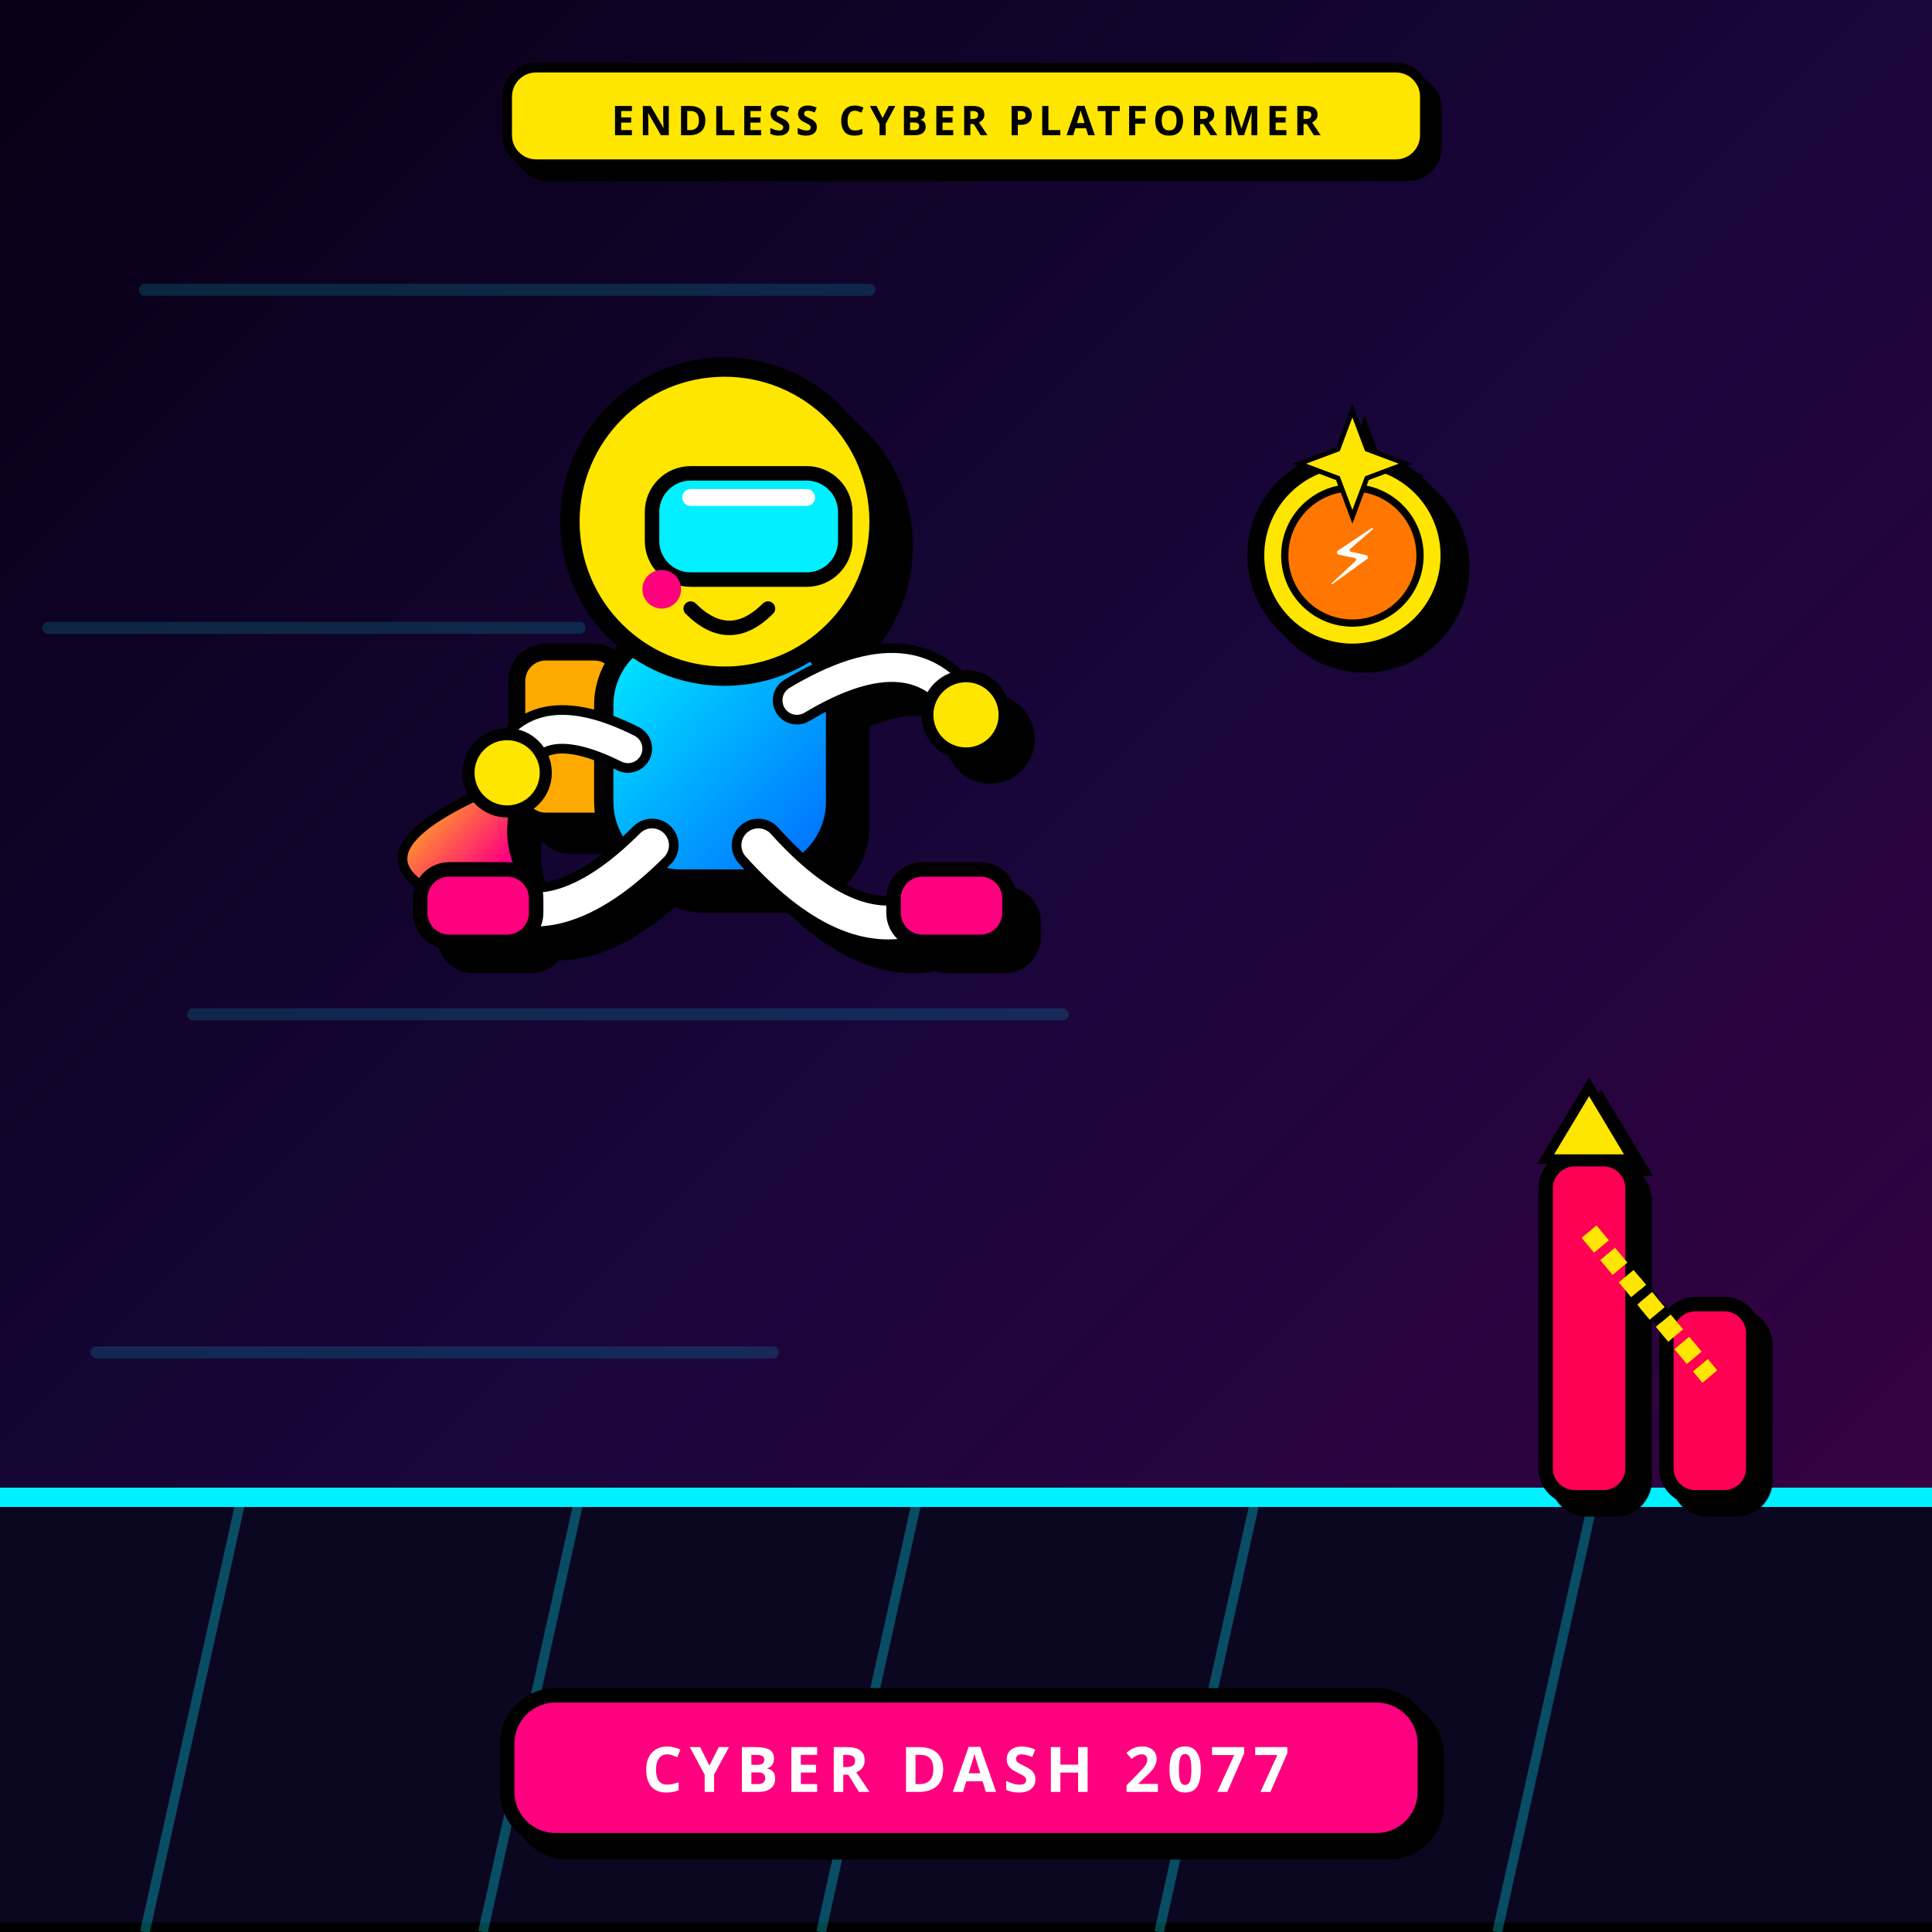
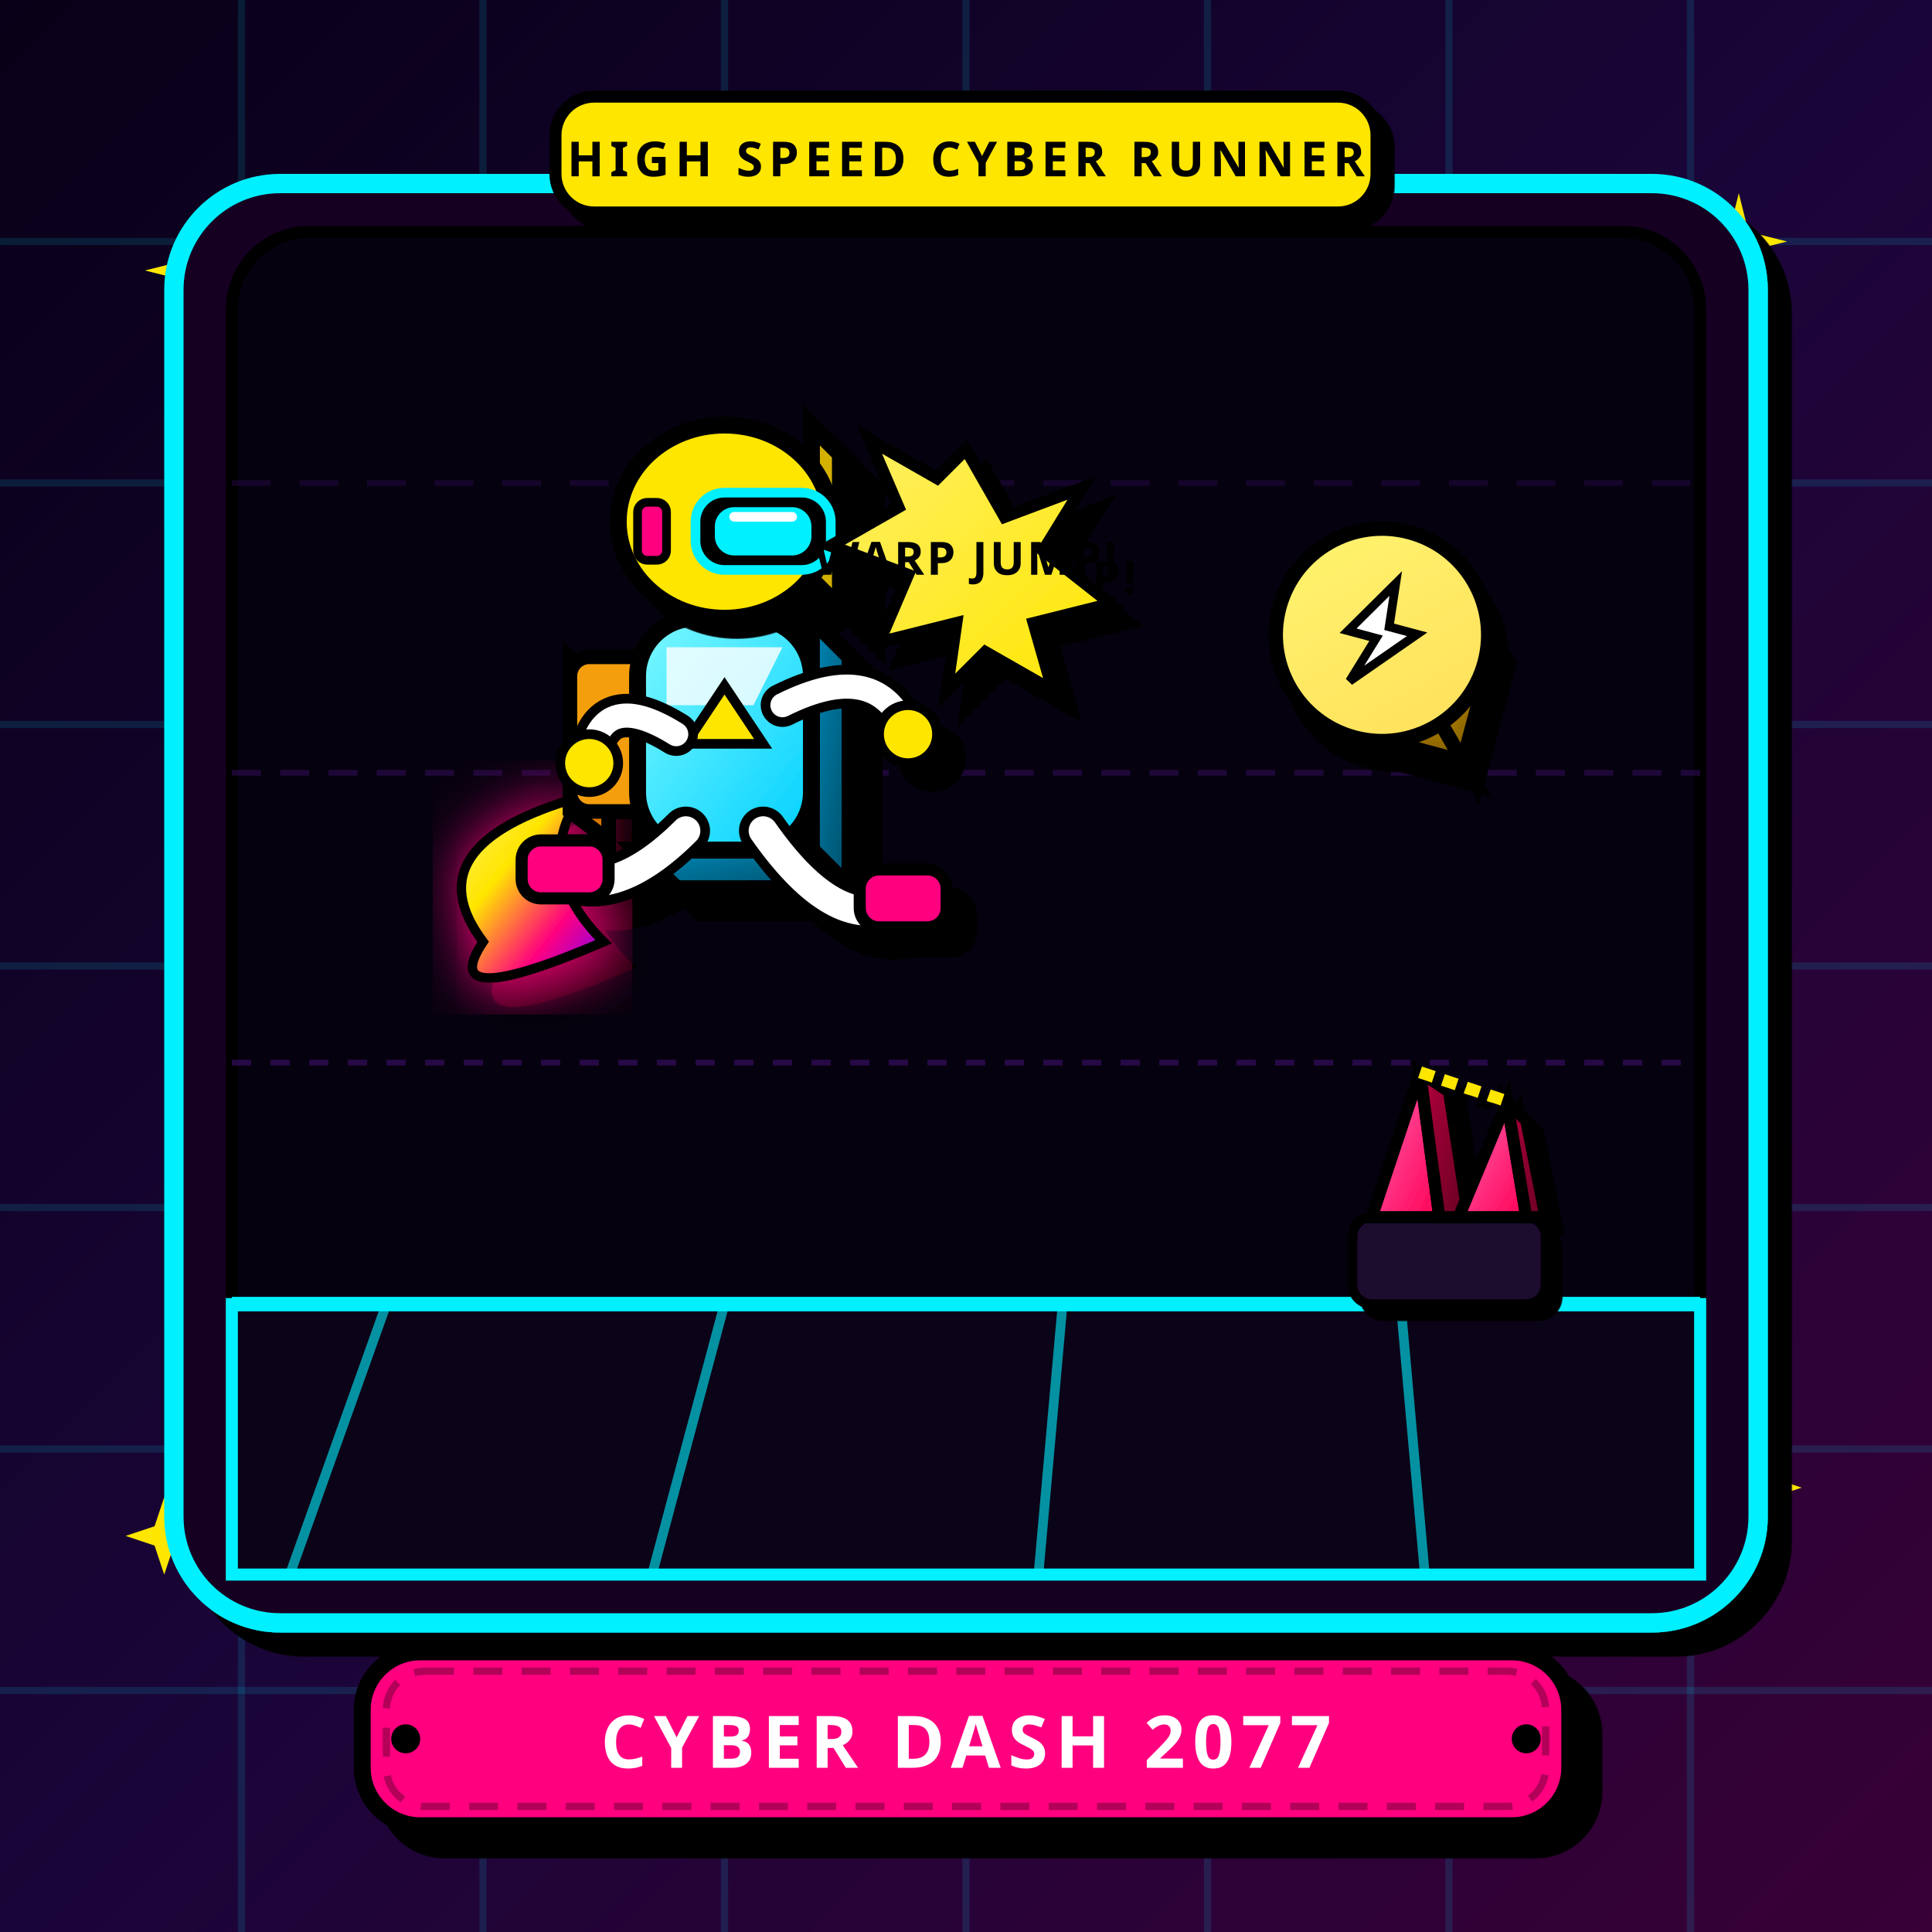
<svg xmlns="http://www.w3.org/2000/svg" viewBox="0 0 400 400" width="100%" height="100%">
  <defs>
    <linearGradient id="dashBgDark" x1="0%" y1="0%" x2="100%" y2="100%">
-       <stop offset="0%" stop-color="#070014" />
-       <stop offset="50%" stop-color="#19063B" />
-       <stop offset="100%" stop-color="#3D0043" />
+       <stop offset="0%" stop-color="#080017" />
+       <stop offset="50%" stop-color="#1A0538" />
+       <stop offset="100%" stop-color="#380036" />
    </linearGradient>
    <linearGradient id="dashBgLight" x1="0%" y1="0%" x2="100%" y2="100%">
      <stop offset="0%" stop-color="#FFFDF0" />
-       <stop offset="50%" stop-color="#FFF8E7" />
+       <stop offset="50%" stop-color="#FAF5FF" />
      <stop offset="100%" stop-color="#FCE7F3" />
    </linearGradient>
-     <linearGradient id="runnerGrad" x1="0%" y1="0%" x2="100%" y2="100%">
-       <stop offset="0%" stop-color="#00F0FF" />
-       <stop offset="100%" stop-color="#0066FF" />
+     <linearGradient id="runnerFaceCyan" x1="0%" y1="0%" x2="100%" y2="100%">
+       <stop offset="0%" stop-color="#7DF9FF" />
+       <stop offset="100%" stop-color="#00D0FF" />
+     </linearGradient>
+     <linearGradient id="runnerSideCyan" x1="0%" y1="0%" x2="100%" y2="100%">
+       <stop offset="0%" stop-color="#0088B8" />
+       <stop offset="100%" stop-color="#004D66" />
    </linearGradient>
    <linearGradient id="thrusterGrad" x1="0%" y1="0%" x2="100%" y2="100%">
-       <stop offset="0%" stop-color="#FFE600" />
-       <stop offset="60%" stop-color="#FF007F" />
+       <stop offset="0%" stop-color="#FFF066" />
+       <stop offset="35%" stop-color="#FFE600" />
+       <stop offset="70%" stop-color="#FF007F" />
      <stop offset="100%" stop-color="#7000FF" />
    </linearGradient>
+     <linearGradient id="coinFaceGold" x1="0%" y1="0%" x2="100%" y2="100%">
+       <stop offset="0%" stop-color="#FFF570" />
+       <stop offset="100%" stop-color="#FFDE59" />
+     </linearGradient>
+     <linearGradient id="coinSideGold" x1="0%" y1="0%" x2="100%" y2="100%">
+       <stop offset="0%" stop-color="#D49B00" />
+       <stop offset="100%" stop-color="#805D00" />
+     </linearGradient>
+     <linearGradient id="spikeFacePink" x1="0%" y1="0%" x2="100%" y2="100%">
+       <stop offset="0%" stop-color="#FF66B2" />
+       <stop offset="100%" stop-color="#FF0055" />
+     </linearGradient>
+     <linearGradient id="spikeSidePink" x1="0%" y1="0%" x2="100%" y2="100%">
+       <stop offset="0%" stop-color="#B3003C" />
+       <stop offset="100%" stop-color="#660022" />
+     </linearGradient>
+     <linearGradient id="badgeGold" x1="0%" y1="0%" x2="100%" y2="100%">
+       <stop offset="0%" stop-color="#FFF066" />
+       <stop offset="100%" stop-color="#FFE600" />
+     </linearGradient>
    <filter id="brutalShadow" x="-10%" y="-10%" width="130%" height="130%">
+       <feDropShadow dx="4" dy="4" stdDeviation="0" flood-color="#000000" flood-opacity="1" />
+     </filter>
+     <filter id="brutalShadowLg" x="-15%" y="-15%" width="135%" height="135%">
      <feDropShadow dx="5" dy="5" stdDeviation="0" flood-color="#000000" flood-opacity="1" />
    </filter>
    <filter id="brutalShadowSm" x="-10%" y="-10%" width="130%" height="130%">
      <feDropShadow dx="2.5" dy="2.5" stdDeviation="0" flood-color="#000000" flood-opacity="1" />
+     </filter>
+     <filter id="jetGlow" x="-20%" y="-20%" width="140%" height="140%">
+       <feDropShadow dx="0" dy="0" stdDeviation="6" flood-color="#FF007F" flood-opacity="0.85" />
    </filter>
  </defs>
  <style>
    .theme-bg { fill: url(#dashBgDark); }
-     .theme-grid-line { stroke: #00F0FF; stroke-opacity: 0.15; }
-     .theme-floor { fill: #0C0721; stroke: #000000; }
+     .theme-grid-line { stroke: #00F0FF; stroke-opacity: 0.12; }
+     .theme-frame-bg { fill: #120424; stroke: #00F0FF; }
+     .theme-stage-grid { stroke: #2E0B54; }
+     .theme-floor { fill: #0B0317; stroke: #00F0FF; }
    .theme-badge-rect { fill: #FF007F; stroke: #000000; }
    .theme-badge-text { fill: #FFFFFF; }
    .theme-tag-rect { fill: #FFE600; stroke: #000000; }
    .theme-tag-text { fill: #000000; }

    @media (prefers-color-scheme: light) {
      .theme-bg { fill: url(#dashBgLight); }
-       .theme-grid-line { stroke: #000000; stroke-opacity: 0.1; }
-       .theme-floor { fill: #FFFFFF; stroke: #000000; }
+       .theme-grid-line { stroke: #000000; stroke-opacity: 0.08; }
+       .theme-frame-bg { fill: #FFFFFF; stroke: #000000; }
+       .theme-stage-grid { stroke: #E2E8F0; }
+       .theme-floor { fill: #F1F5F9; stroke: #000000; }
      .theme-badge-rect { fill: #FF007F; stroke: #000000; }
      .theme-badge-text { fill: #FFFFFF; }
      .theme-tag-rect { fill: #FFE600; stroke: #000000; }
      .theme-tag-text { fill: #000000; }
    }
  </style>
  <rect width="400" height="400" class="theme-bg" />
-   <g class="theme-grid-line" stroke-width="2.5" stroke-linecap="round">
-     <line x1="30" y1="60" x2="180" y2="60" />
-     <line x1="10" y1="130" x2="120" y2="130" />
-     <line x1="40" y1="210" x2="220" y2="210" />
-     <line x1="20" y1="280" x2="160" y2="280" />
-   </g>
-   <g transform="translate(0, 310)">
-     <rect x="-10" y="0" width="420" height="90" class="theme-floor" stroke-width="4" />
-     <line x1="0" y1="0" x2="400" y2="0" stroke="#00F0FF" stroke-width="4" />
-     <g stroke="#00F0FF" stroke-width="2" opacity="0.3">
-       <line x1="50" y1="0" x2="30" y2="90" />
-       <line x1="120" y1="0" x2="100" y2="90" />
-       <line x1="190" y1="0" x2="170" y2="90" />
-       <line x1="260" y1="0" x2="240" y2="90" />
-       <line x1="330" y1="0" x2="310" y2="90" />
-     </g>
-   </g>
-   <g filter="url(#brutalShadowSm)" transform="translate(320, 230)">
-     <rect x="0" y="10" width="18" height="70" rx="6" fill="#FF0055" stroke="#000000" stroke-width="3" />
-     <rect x="25" y="40" width="18" height="40" rx="6" fill="#FF0055" stroke="#000000" stroke-width="3" />
-     <line x1="9" y1="25" x2="34" y2="55" stroke="#FFE600" stroke-width="4" stroke-dasharray="4,2" />
-     <polygon points="9,-5 0,10 18,10" fill="#FFE600" stroke="#000000" stroke-width="2" />
-   </g>
-   <g filter="url(#brutalShadowSm)" transform="translate(280, 115)">
-     <circle cx="0" cy="0" r="20" fill="#FFE600" stroke="#000000" stroke-width="3.5" />
-     <circle cx="0" cy="0" r="14" fill="#FF7700" stroke="#000000" stroke-width="1.5" />
-     <text x="0" y="6" font-family="'Arial Black', sans-serif" font-size="16" fill="#FFFFFF" font-weight="900" text-anchor="middle">⚡</text>
-     <polygon points="0,-30 3,-22 11,-19 3,-16 0,-8 -3,-16 -11,-19 -3,-22" fill="#FFE600" stroke="#000000" stroke-width="1" />
-   </g>
-   <g transform="translate(135, 110)" filter="url(#brutalShadow)">
-     <path d="M -25,50 Q -65,65 -45,75 Q -55,90 -20,80 Q -35,65 -25,50" fill="url(#thrusterGrad)" stroke="#000000" stroke-width="2" />
-     <rect x="-28" y="25" width="22" height="35" rx="6" fill="#FFAA00" stroke="#000000" stroke-width="3.5" />
-     <rect x="-10" y="20" width="48" height="52" rx="16" fill="url(#runnerGrad)" stroke="#000000" stroke-width="4" />
-     <path d="M 30,35 Q 55,20 65,38" stroke="#000000" stroke-width="10" fill="none" stroke-linecap="round" />
-     <path d="M 30,35 Q 55,20 65,38" stroke="#FFFFFF" stroke-width="6" fill="none" stroke-linecap="round" />
-     <circle cx="65" cy="38" r="8" fill="#FFE600" stroke="#000000" stroke-width="2.5" />
-     <path d="M -5,45 Q -25,35 -30,50" stroke="#000000" stroke-width="10" fill="none" stroke-linecap="round" />
-     <path d="M -5,45 Q -25,35 -30,50" stroke="#FFFFFF" stroke-width="6" fill="none" stroke-linecap="round" />
-     <circle cx="-30" cy="50" r="8" fill="#FFE600" stroke="#000000" stroke-width="2.5" />
-     <path d="M 22,65 Q 40,85 55,80" stroke="#000000" stroke-width="11" fill="none" stroke-linecap="round" />
-     <path d="M 22,65 Q 40,85 55,80" stroke="#FFFFFF" stroke-width="7" fill="none" stroke-linecap="round" />
-     <rect x="50" y="70" width="24" height="15" rx="6" fill="#FF007F" stroke="#000000" stroke-width="3" />
-     <path d="M 0,65 Q -20,85 -35,75" stroke="#000000" stroke-width="11" fill="none" stroke-linecap="round" />
-     <path d="M 0,65 Q -20,85 -35,75" stroke="#FFFFFF" stroke-width="7" fill="none" stroke-linecap="round" />
-     <rect x="-48" y="70" width="24" height="15" rx="6" fill="#FF007F" stroke="#000000" stroke-width="3" />
-     <circle cx="15" cy="-2" r="32" fill="#FFE600" stroke="#000000" stroke-width="4" />
-     <rect x="0" y="-12" width="40" height="22" rx="8" fill="#00F0FF" stroke="#000000" stroke-width="3" />
-     <line x1="8" y1="-7" x2="32" y2="-7" stroke="#FFFFFF" stroke-width="3.5" stroke-linecap="round" />
-     <path d="M 8,16 Q 16,24 24,16" stroke="#000000" stroke-width="3" fill="none" stroke-linecap="round" />
-     <circle cx="2" cy="12" r="4" fill="#FF007F" />
-   </g>
-   <g transform="translate(200, 24)" filter="url(#brutalShadowSm)">
-     <rect x="-95" y="-10" width="190" height="20" rx="6" class="theme-tag-rect" stroke-width="2" />
-     <text x="0" y="4" class="theme-tag-text" font-family="'Impact', 'Arial Black', sans-serif" font-size="8.5" font-weight="900" text-anchor="middle" letter-spacing="1">ENDLESS CYBER PLATFORMER</text>
-   </g>
-   <g transform="translate(200, 366)" filter="url(#brutalShadowSm)">
-     <rect x="-95" y="-15" width="190" height="30" rx="10" class="theme-badge-rect" stroke-width="3" />
-     <text x="0" y="5" class="theme-badge-text" font-family="'Impact', 'Arial Black', sans-serif" font-size="13" font-weight="900" text-anchor="middle" letter-spacing="1.5">CYBER DASH 2077</text>
-   </g>
+   <g class="theme-grid-line" stroke-width="1.5">
+     <line x1="0" y1="50" x2="400" y2="50" />
+     <line x1="0" y1="100" x2="400" y2="100" />
+     <line x1="0" y1="150" x2="400" y2="150" />
+     <line x1="0" y1="200" x2="400" y2="200" />
+     <line x1="0" y1="250" x2="400" y2="250" />
+     <line x1="0" y1="300" x2="400" y2="300" />
+     <line x1="0" y1="350" x2="400" y2="350" />
+     <line x1="50" y1="0" x2="50" y2="400" />
+     <line x1="100" y1="0" x2="100" y2="400" />
+     <line x1="150" y1="0" x2="150" y2="400" />
+     <line x1="200" y1="0" x2="200" y2="400" />
+     <line x1="250" y1="0" x2="250" y2="400" />
+     <line x1="300" y1="0" x2="300" y2="400" />
+     <line x1="350" y1="0" x2="350" y2="400" />
+   </g>
+   <g fill="#FFE600">
+     <polygon points="40,46 42,54 50,56 42,58 40,66 38,58 30,56 38,54" />
+     <polygon points="360,40 362,48 370,50 362,52 360,60 358,52 350,50 358,48" />
+     <polygon points="365,300 367,306 373,308 367,310 365,316 363,310 357,308 363,306" />
+     <polygon points="34,310 36,316 42,318 36,320 34,326 32,320 26,318 32,316" />
+   </g>
+   <g filter="url(#brutalShadowLg)">
+     <rect x="36" y="38" width="328" height="298" rx="22" class="theme-frame-bg" stroke-width="4" />
+   </g>
+   <rect x="48" y="48" width="304" height="278" rx="16" fill="#06010F" stroke="#000000" stroke-width="2.5" />
+   <g class="theme-stage-grid" stroke-width="1.2">
+     <line x1="48" y1="100" x2="352" y2="100" stroke-dasharray="8,6" opacity="0.4" />
+     <line x1="48" y1="160" x2="352" y2="160" stroke-dasharray="6,4" opacity="0.6" />
+     <line x1="48" y1="220" x2="352" y2="220" stroke-dasharray="4,4" opacity="0.8" />
+   </g>
+   <g>
+     <polygon points="48,270 352,270 352,326 48,326" class="theme-floor" stroke="#000000" stroke-width="2.5" />
+     <line x1="48" y1="270" x2="352" y2="270" stroke="#00F0FF" stroke-width="3" />
+     <line x1="80" y1="270" x2="60" y2="326" stroke="#00F0FF" stroke-width="2" opacity="0.6" />
+     <line x1="150" y1="270" x2="135" y2="326" stroke="#00F0FF" stroke-width="2" opacity="0.6" />
+     <line x1="220" y1="270" x2="215" y2="326" stroke="#00F0FF" stroke-width="2" opacity="0.6" />
+     <line x1="290" y1="270" x2="295" y2="326" stroke="#00F0FF" stroke-width="2" opacity="0.6" />
+   </g>
+   <g transform="translate(300, 220)" filter="url(#brutalShadowSm)">
+     <rect x="-20" y="32" width="40" height="18" rx="4" fill="#1E072E" stroke="#000000" stroke-width="2" />
+     <g stroke="#000000" stroke-width="2.5">
+       <polygon points="-16,32 -6,2 -2,32" fill="url(#spikeFacePink)" />
+       <polygon points="-6,2 0,6 4,32 -2,32" fill="url(#spikeSidePink)" />
+       <polygon points="2,32 12,8 16,32" fill="url(#spikeFacePink)" />
+       <polygon points="12,8 16,12 20,32 16,32" fill="url(#spikeSidePink)" />
+     </g>
+     <line x1="-6" y1="2" x2="12" y2="8" stroke="#FFE600" stroke-width="2.5" stroke-dasharray="3,2" />
+   </g>
+   <g transform="translate(275, 115) rotate(15)" filter="url(#brutalShadow)">
+     <g stroke="#000000" stroke-width="3">
+       <polygon points="0,26 8,34 38,34 30,26" fill="url(#coinSideGold)" />
+       <polygon points="30,0 38,8 38,34 30,26" fill="url(#coinSideGold)" />
+       <circle cx="15" cy="13" r="22" fill="url(#coinFaceGold)" />
+     </g>
+     <polygon points="15,2 8,14 14,14 11,24 22,11 16,11" fill="#FFFFFF" stroke="#000000" stroke-width="1.8" />
+   </g>
+   <g transform="translate(150, 140)" filter="url(#brutalShadowLg)">
+     <g filter="url(#jetGlow)">
+       <path d="M -30,25 Q -65,35 -50,55 Q -60,70 -25,55 Q -40,40 -30,25" fill="url(#thrusterGrad)" stroke="#000000" stroke-width="2" />
+     </g>
+     <g stroke="#000000" stroke-width="3">
+       <polygon points="-32,28 -24,34 -24,2 -32,-4" fill="#D97706" />
+       <rect x="-32" y="-4" width="18" height="32" rx="4" fill="#F59E0B" />
+     </g>
+     <g stroke="#000000" stroke-width="3.5">
+       <polygon points="18,36 26,44 26,-4 18,-12" fill="url(#runnerSideCyan)" />
+       <polygon points="-18,36 -10,44 26,44 18,36" fill="url(#runnerSideCyan)" />
+       <rect x="-18" y="-12" width="36" height="48" rx="12" fill="url(#runnerFaceCyan)" />
+     </g>
+     <polygon points="-12,-6 12,-6 6,6 -12,6" fill="#FFFFFF" opacity="0.8" />
+     <polygon points="0,2 -8,14 8,14" fill="#FFE600" stroke="#000000" stroke-width="2" />
+     <g stroke="#000000" stroke-width="3">
+       <path d="M 12,6 Q 32,-4 38,12" stroke="#000000" stroke-width="9" fill="none" stroke-linecap="round" />
+       <path d="M 12,6 Q 32,-4 38,12" stroke="#FFFFFF" stroke-width="5" fill="none" stroke-linecap="round" />
+       <circle cx="38" cy="12" r="6" fill="#FFE600" stroke="#000000" stroke-width="2" />
+     </g>
+     <g stroke="#000000" stroke-width="3">
+       <path d="M -10,12 Q -26,2 -28,18" stroke="#000000" stroke-width="9" fill="none" stroke-linecap="round" />
+       <path d="M -10,12 Q -26,2 -28,18" stroke="#FFFFFF" stroke-width="5" fill="none" stroke-linecap="round" />
+       <circle cx="-28" cy="18" r="6" fill="#FFE600" stroke="#000000" stroke-width="2" />
+     </g>
+     <g stroke="#000000" stroke-width="3.5">
+       <path d="M 8,32 Q 22,52 34,48" stroke="#000000" stroke-width="10" fill="none" stroke-linecap="round" />
+       <path d="M 8,32 Q 22,52 34,48" stroke="#FFFFFF" stroke-width="6" fill="none" stroke-linecap="round" />
+       <rect x="28" y="40" width="18" height="12" rx="4" fill="#FF007F" stroke="#000000" stroke-width="2.5" />
+     </g>
+     <g stroke="#000000" stroke-width="3.5">
+       <path d="M -8,32 Q -24,48 -36,40" stroke="#000000" stroke-width="10" fill="none" stroke-linecap="round" />
+       <path d="M -8,32 Q -24,48 -36,40" stroke="#FFFFFF" stroke-width="6" fill="none" stroke-linecap="round" />
+       <rect x="-42" y="34" width="18" height="12" rx="4" fill="#FF007F" stroke="#000000" stroke-width="2.5" />
+     </g>
+     <g transform="translate(0, -32)" filter="url(#brutalShadowSm)">
+       <g stroke="#000000" stroke-width="3.5">
+         <polygon points="18,12 24,18 24,-14 18,-20" fill="#D4B000" />
+         <ellipse cx="0" cy="0" rx="22" ry="20" fill="#FFE600" />
+       </g>
+       <rect x="-6" y="-6" width="28" height="16" rx="6" fill="#000000" stroke="#00F0FF" stroke-width="2" />
+       <rect x="-2" y="-3" width="20" height="10" rx="4" fill="#00F0FF" />
+       <line x1="2" y1="-1" x2="14" y2="-1" stroke="#FFFFFF" stroke-width="2" stroke-linecap="round" />
+       <rect x="-18" y="-4" width="6" height="12" rx="2" fill="#FF007F" stroke="#000000" stroke-width="1.8" />
+     </g>
+   </g>
+   <g transform="translate(200, 115)" filter="url(#brutalShadow)">
+     <polygon points="0,-22 8,-8 24,-14 16,-1 30,10 14,14 18,28 4,20 -4,28 -2,14 -18,18 -12,4 -28,-2 -14,-10 -20,-24 -6,-16" fill="url(#badgeGold)" stroke="#000000" stroke-width="2.5" />
+     <text x="0" y="4" font-family="'Impact', 'Arial Black', sans-serif" font-weight="900" font-size="9.5" fill="#000000" text-anchor="middle" letter-spacing="0.5">
+       WARP JUMP!
+     </text>
+   </g>
+   <g transform="translate(200, 32)" filter="url(#brutalShadowSm)">
+     <rect x="-85" y="-12" width="170" height="24" rx="8" class="theme-tag-rect" stroke-width="2.5" />
+     <text x="0" y="4.5" class="theme-tag-text" font-family="'Impact', 'Arial Black', sans-serif" font-weight="900" font-size="10" text-anchor="middle" letter-spacing="1.2">
+       HIGH SPEED CYBER RUNNER
+     </text>
+   </g>
+   <g transform="translate(200, 360)" filter="url(#brutalShadowLg)">
+     <rect x="-125" y="-18" width="250" height="36" rx="12" class="theme-badge-rect" stroke-width="3.5" />
+     <rect x="-120" y="-14" width="240" height="28" rx="8" fill="none" stroke="#000000" stroke-width="1.5" stroke-dasharray="6,4" opacity="0.3" />
+     <text x="0" y="6" class="theme-badge-text" font-family="'Impact', 'Arial Black', sans-serif" font-weight="900" font-size="15" text-anchor="middle" letter-spacing="1.5">
+       CYBER DASH 2077
+     </text>
+   </g>
+   <circle cx="84" cy="360" r="3" fill="#000000" />
+   <circle cx="316" cy="360" r="3" fill="#000000" />
</svg>
